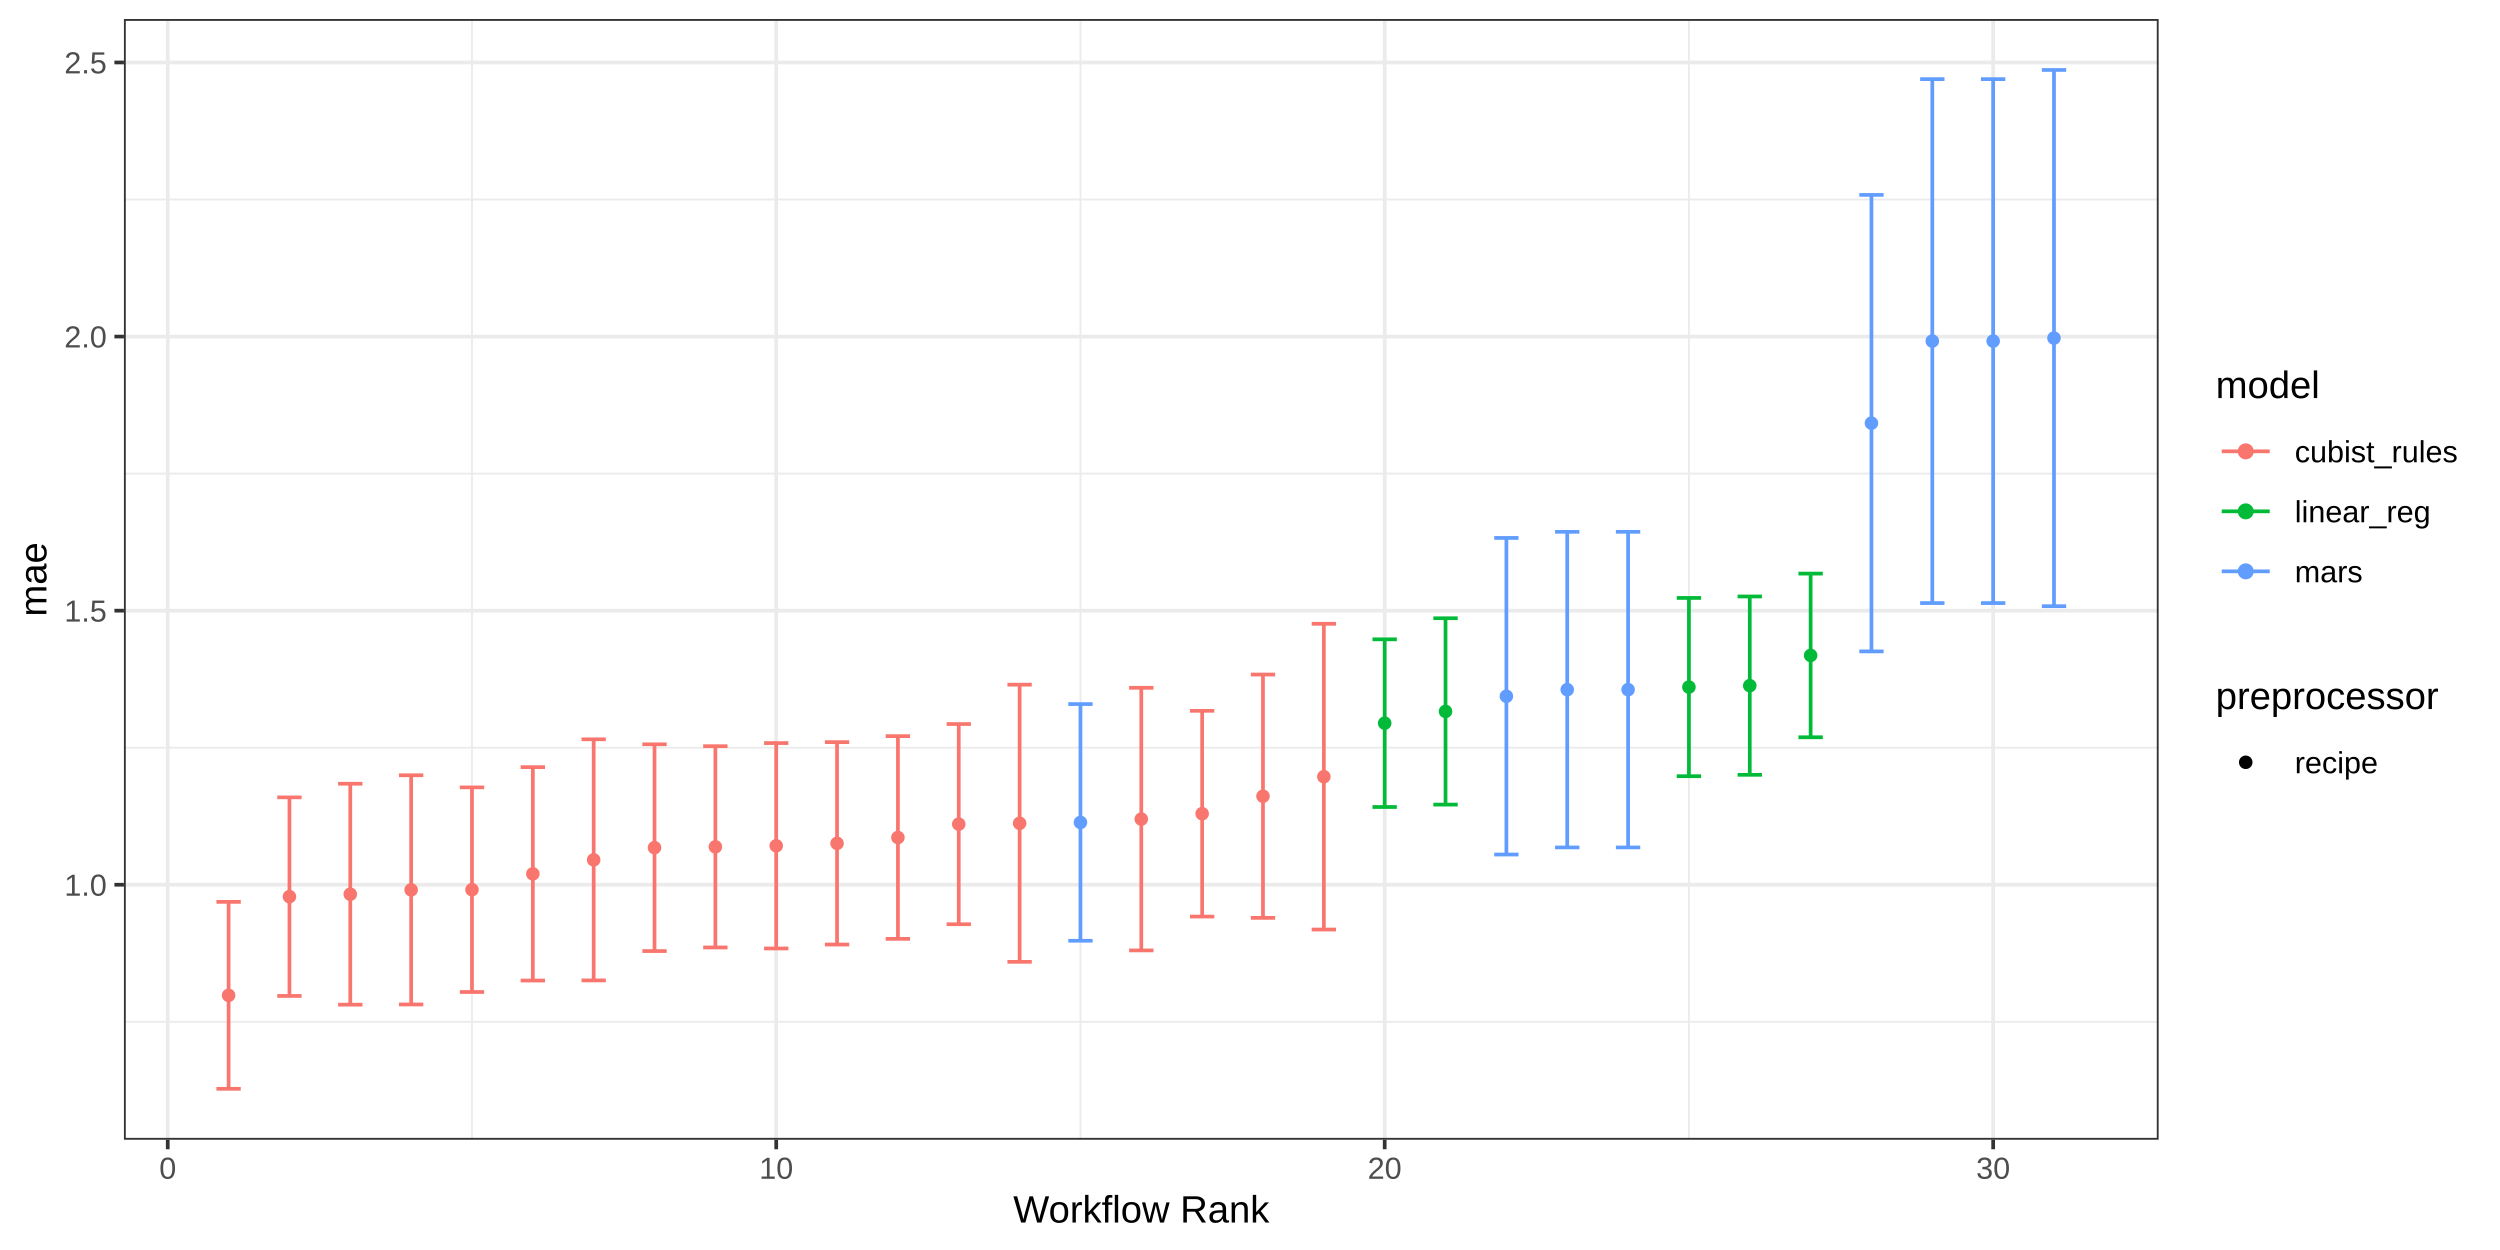
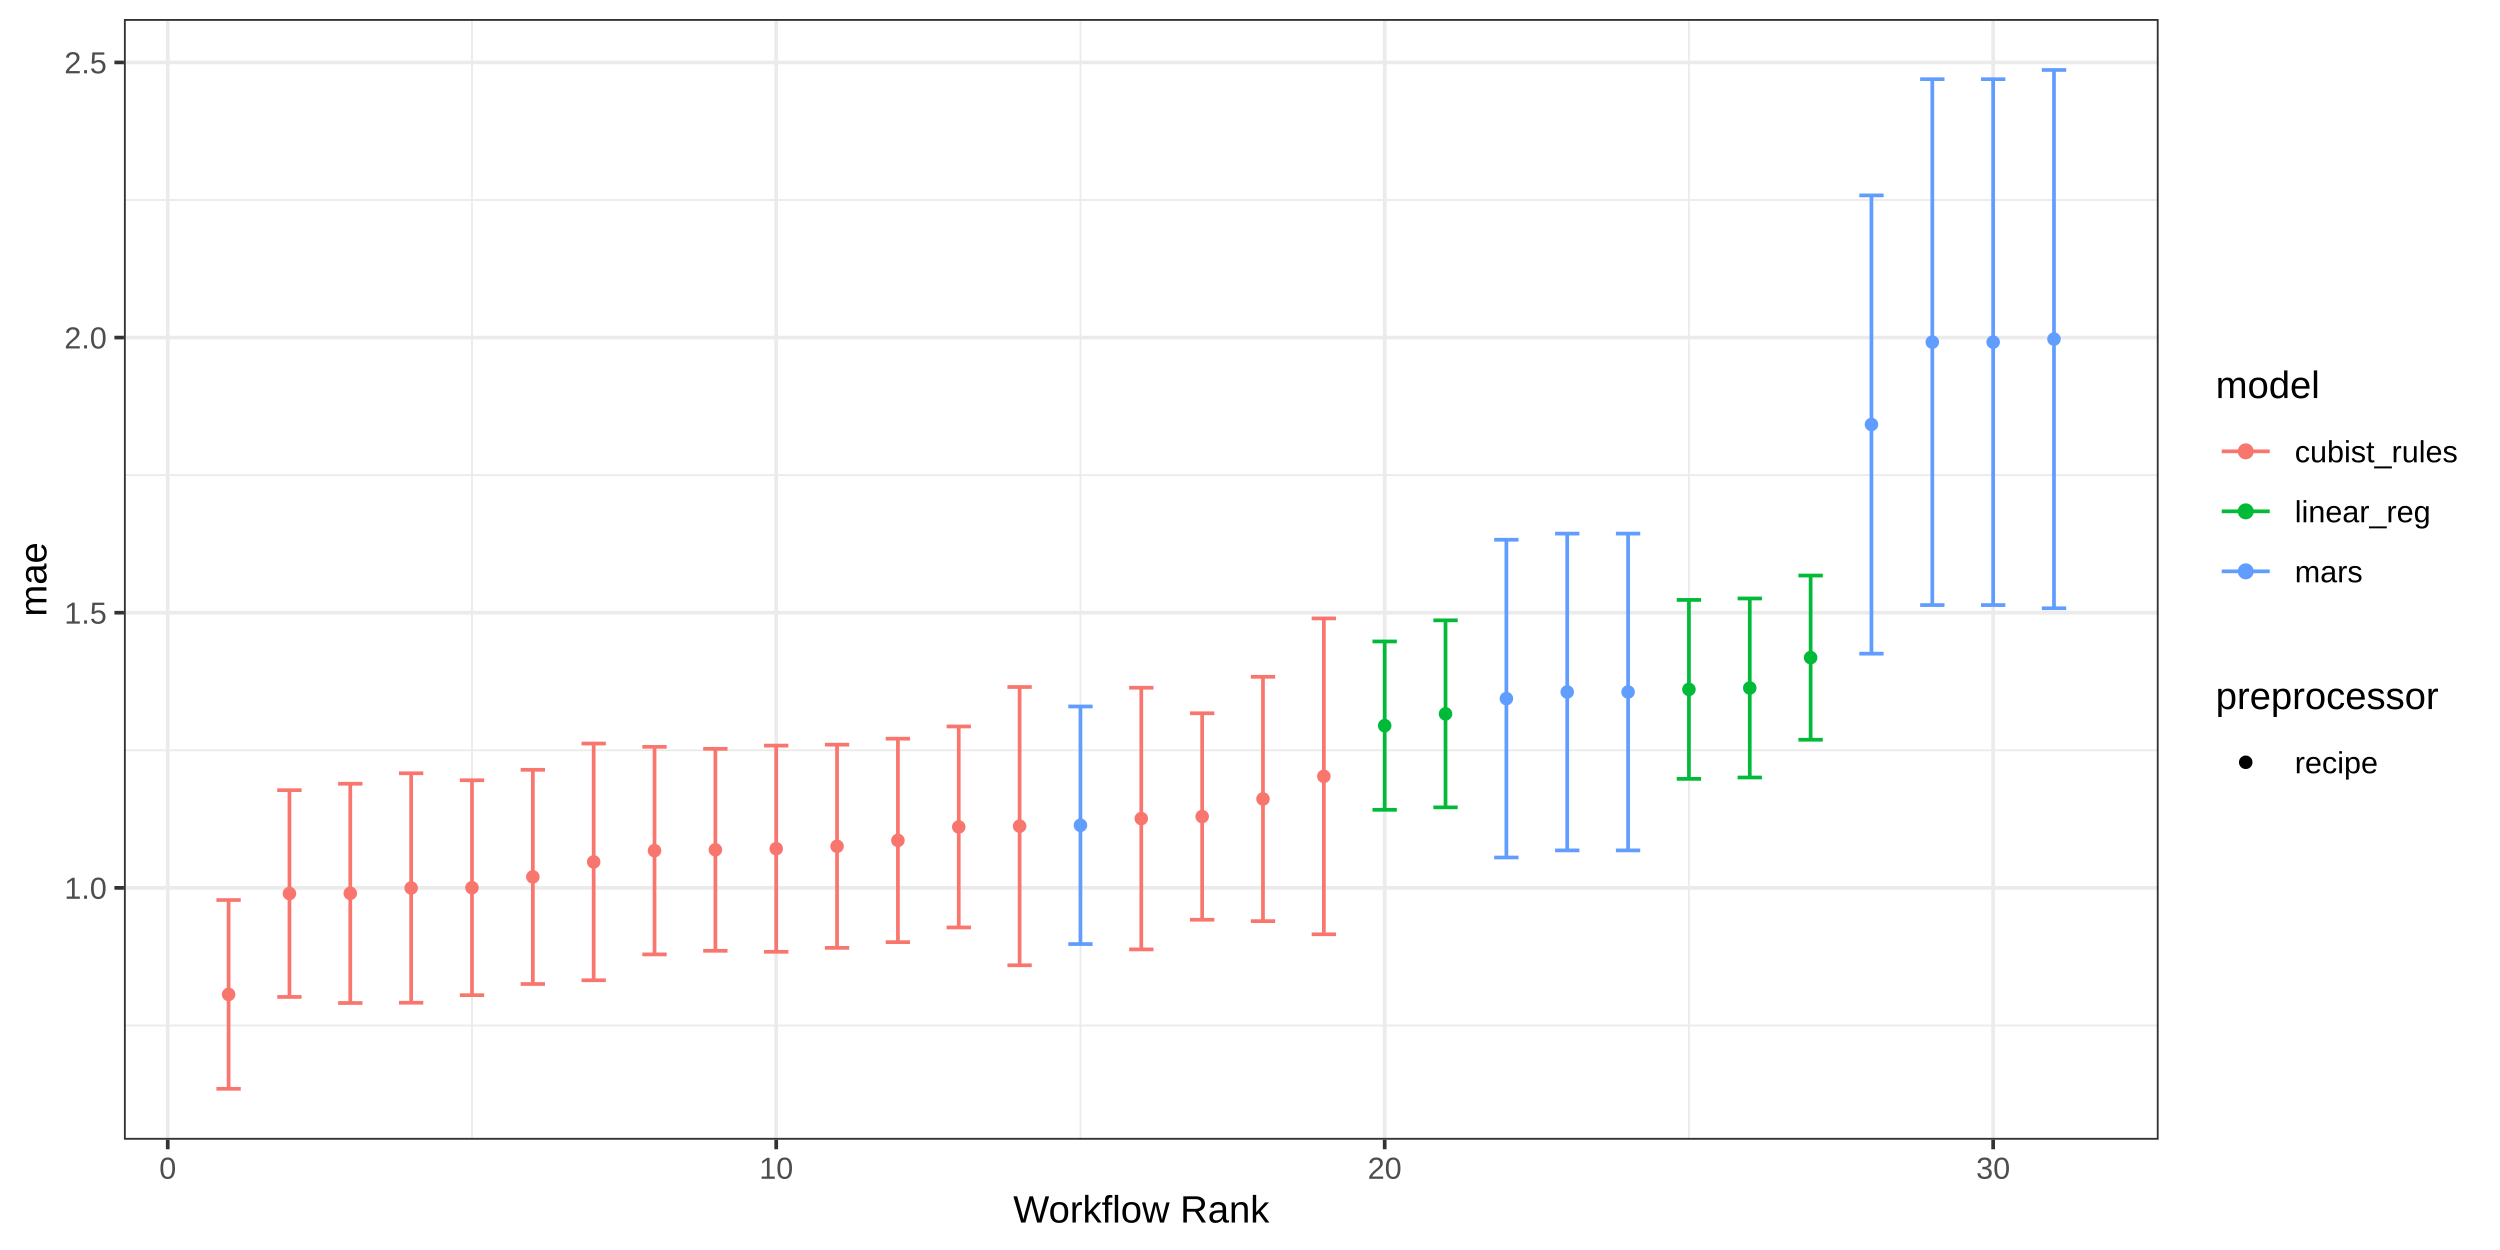
<svg xmlns="http://www.w3.org/2000/svg" class="svglite" width="720.00pt" height="360.00pt" viewBox="0 0 720.00 360.00">
  <defs>
    <style type="text/css">
    .svglite line, .svglite polyline, .svglite polygon, .svglite path, .svglite rect, .svglite circle {
      fill: none;
      stroke: #000000;
      stroke-linecap: round;
      stroke-linejoin: round;
      stroke-miterlimit: 10.00;
    }
    .svglite text {
      white-space: pre;
    }
  </style>
  </defs>
  <rect width="100%" height="100%" style="stroke: none; fill: #FFFFFF;" />
  <defs>
    <clipPath id="cpMC4wMHw3MjAuMDB8MC4wMHwzNjAuMDA=">
      <rect x="0.00" y="0.00" width="720.00" height="360.00" />
    </clipPath>
  </defs>
  <g clip-path="url(#cpMC4wMHw3MjAuMDB8MC4wMHwzNjAuMDA=)">
    <rect x="0.00" y="0.00" width="720.00" height="360.00" style="stroke-width: 1.07; stroke: #FFFFFF; fill: #FFFFFF;" />
  </g>
  <defs>
    <clipPath id="cpMzUuNjl8NjIxLjY5fDUuNDh8MzI4LjI1">
      <rect x="35.69" y="5.48" width="586.00" height="322.77" />
    </clipPath>
  </defs>
  <g clip-path="url(#cpMzUuNjl8NjIxLjY5fDUuNDh8MzI4LjI1)">
    <rect x="35.69" y="5.48" width="586.00" height="322.77" style="stroke-width: 1.07; stroke: none; fill: #FFFFFF;" />
-     <polyline points="35.69,294.29 621.69,294.29 " style="stroke-width: 0.53; stroke: #EBEBEB; stroke-linecap: butt;" />
-     <polyline points="35.69,215.34 621.69,215.34 " style="stroke-width: 0.53; stroke: #EBEBEB; stroke-linecap: butt;" />
-     <polyline points="35.69,136.40 621.69,136.40 " style="stroke-width: 0.53; stroke: #EBEBEB; stroke-linecap: butt;" />
-     <polyline points="35.69,57.46 621.69,57.46 " style="stroke-width: 0.53; stroke: #EBEBEB; stroke-linecap: butt;" />
+     <polyline points="35.69,295.33 621.69,295.33 " style="stroke-width: 0.53; stroke: #EBEBEB; stroke-linecap: butt;" />
+     <polyline points="35.69,216.08 621.69,216.08 " style="stroke-width: 0.53; stroke: #EBEBEB; stroke-linecap: butt;" />
+     <polyline points="35.69,136.84 621.69,136.84 " style="stroke-width: 0.53; stroke: #EBEBEB; stroke-linecap: butt;" />
+     <polyline points="35.69,57.60 621.69,57.60 " style="stroke-width: 0.53; stroke: #EBEBEB; stroke-linecap: butt;" />
    <polyline points="135.93,328.25 135.93,5.48 " style="stroke-width: 0.53; stroke: #EBEBEB; stroke-linecap: butt;" />
    <polyline points="311.17,328.25 311.17,5.48 " style="stroke-width: 0.53; stroke: #EBEBEB; stroke-linecap: butt;" />
    <polyline points="486.41,328.25 486.41,5.48 " style="stroke-width: 0.53; stroke: #EBEBEB; stroke-linecap: butt;" />
-     <polyline points="35.69,254.81 621.69,254.81 " style="stroke-width: 1.07; stroke: #EBEBEB; stroke-linecap: butt;" />
-     <polyline points="35.69,175.87 621.69,175.87 " style="stroke-width: 1.07; stroke: #EBEBEB; stroke-linecap: butt;" />
-     <polyline points="35.69,96.93 621.69,96.93 " style="stroke-width: 1.07; stroke: #EBEBEB; stroke-linecap: butt;" />
-     <polyline points="35.69,17.99 621.69,17.99 " style="stroke-width: 1.07; stroke: #EBEBEB; stroke-linecap: butt;" />
+     <polyline points="35.69,255.70 621.69,255.70 " style="stroke-width: 1.07; stroke: #EBEBEB; stroke-linecap: butt;" />
+     <polyline points="35.69,176.46 621.69,176.46 " style="stroke-width: 1.07; stroke: #EBEBEB; stroke-linecap: butt;" />
+     <polyline points="35.69,97.22 621.69,97.22 " style="stroke-width: 1.07; stroke: #EBEBEB; stroke-linecap: butt;" />
+     <polyline points="35.69,17.98 621.69,17.98 " style="stroke-width: 1.07; stroke: #EBEBEB; stroke-linecap: butt;" />
    <polyline points="48.31,328.25 48.31,5.48 " style="stroke-width: 1.07; stroke: #EBEBEB; stroke-linecap: butt;" />
    <polyline points="223.55,328.25 223.55,5.48 " style="stroke-width: 1.07; stroke: #EBEBEB; stroke-linecap: butt;" />
    <polyline points="398.79,328.25 398.79,5.48 " style="stroke-width: 1.07; stroke: #EBEBEB; stroke-linecap: butt;" />
    <polyline points="574.03,328.25 574.03,5.48 " style="stroke-width: 1.07; stroke: #EBEBEB; stroke-linecap: butt;" />
-     <circle cx="65.84" cy="286.66" r="1.95" style="stroke-width: 0.71; stroke: none; fill: #F8766D;" />
-     <circle cx="83.36" cy="258.24" r="1.95" style="stroke-width: 0.71; stroke: none; fill: #F8766D;" />
-     <circle cx="100.88" cy="257.53" r="1.95" style="stroke-width: 0.71; stroke: none; fill: #F8766D;" />
-     <circle cx="118.41" cy="256.28" r="1.95" style="stroke-width: 0.71; stroke: none; fill: #F8766D;" />
-     <circle cx="135.93" cy="256.23" r="1.95" style="stroke-width: 0.71; stroke: none; fill: #F8766D;" />
-     <circle cx="153.46" cy="251.67" r="1.95" style="stroke-width: 0.71; stroke: none; fill: #F8766D;" />
-     <circle cx="170.98" cy="247.63" r="1.95" style="stroke-width: 0.71; stroke: none; fill: #F8766D;" />
-     <circle cx="188.50" cy="244.13" r="1.95" style="stroke-width: 0.71; stroke: none; fill: #F8766D;" />
-     <circle cx="206.03" cy="243.89" r="1.95" style="stroke-width: 0.71; stroke: none; fill: #F8766D;" />
-     <circle cx="223.55" cy="243.59" r="1.95" style="stroke-width: 0.71; stroke: none; fill: #F8766D;" />
-     <circle cx="241.07" cy="242.88" r="1.95" style="stroke-width: 0.71; stroke: none; fill: #F8766D;" />
-     <circle cx="258.60" cy="241.20" r="1.95" style="stroke-width: 0.71; stroke: none; fill: #F8766D;" />
-     <circle cx="276.12" cy="237.35" r="1.95" style="stroke-width: 0.71; stroke: none; fill: #F8766D;" />
-     <circle cx="293.65" cy="237.10" r="1.95" style="stroke-width: 0.71; stroke: none; fill: #F8766D;" />
-     <circle cx="311.17" cy="236.86" r="1.95" style="stroke-width: 0.71; stroke: none; fill: #619CFF;" />
-     <circle cx="328.69" cy="235.90" r="1.95" style="stroke-width: 0.71; stroke: none; fill: #F8766D;" />
-     <circle cx="346.22" cy="234.34" r="1.95" style="stroke-width: 0.71; stroke: none; fill: #F8766D;" />
-     <circle cx="363.74" cy="229.31" r="1.95" style="stroke-width: 0.71; stroke: none; fill: #F8766D;" />
-     <circle cx="381.27" cy="223.69" r="1.95" style="stroke-width: 0.71; stroke: none; fill: #F8766D;" />
-     <circle cx="398.79" cy="208.27" r="1.95" style="stroke-width: 0.71; stroke: none; fill: #00BA38;" />
-     <circle cx="416.31" cy="204.89" r="1.95" style="stroke-width: 0.71; stroke: none; fill: #00BA38;" />
-     <circle cx="433.84" cy="200.52" r="1.95" style="stroke-width: 0.71; stroke: none; fill: #619CFF;" />
-     <circle cx="451.36" cy="198.62" r="1.95" style="stroke-width: 0.71; stroke: none; fill: #619CFF;" />
-     <circle cx="468.89" cy="198.62" r="1.95" style="stroke-width: 0.71; stroke: none; fill: #619CFF;" />
-     <circle cx="486.41" cy="197.88" r="1.95" style="stroke-width: 0.71; stroke: none; fill: #00BA38;" />
-     <circle cx="503.93" cy="197.47" r="1.95" style="stroke-width: 0.71; stroke: none; fill: #00BA38;" />
-     <circle cx="521.46" cy="188.76" r="1.95" style="stroke-width: 0.71; stroke: none; fill: #00BA38;" />
-     <circle cx="538.98" cy="121.87" r="1.95" style="stroke-width: 0.71; stroke: none; fill: #619CFF;" />
-     <circle cx="556.50" cy="98.23" r="1.95" style="stroke-width: 0.71; stroke: none; fill: #619CFF;" />
-     <circle cx="574.03" cy="98.23" r="1.95" style="stroke-width: 0.71; stroke: none; fill: #619CFF;" />
-     <circle cx="591.55" cy="97.37" r="1.95" style="stroke-width: 0.71; stroke: none; fill: #619CFF;" />
-     <polyline points="62.33,259.74 69.34,259.74 " style="stroke-width: 1.07; stroke: #F8766D; stroke-linecap: butt;" />
-     <polyline points="65.84,259.74 65.84,313.58 " style="stroke-width: 1.07; stroke: #F8766D; stroke-linecap: butt;" />
+     <circle cx="65.84" cy="286.39" r="1.95" style="stroke-width: 0.71; stroke: none; fill: #F8766D;" />
+     <circle cx="83.36" cy="257.34" r="1.95" style="stroke-width: 0.71; stroke: none; fill: #F8766D;" />
+     <circle cx="100.88" cy="257.28" r="1.95" style="stroke-width: 0.71; stroke: none; fill: #F8766D;" />
+     <circle cx="118.41" cy="255.74" r="1.95" style="stroke-width: 0.71; stroke: none; fill: #F8766D;" />
+     <circle cx="135.93" cy="255.66" r="1.95" style="stroke-width: 0.71; stroke: none; fill: #F8766D;" />
+     <circle cx="153.46" cy="252.54" r="1.95" style="stroke-width: 0.71; stroke: none; fill: #F8766D;" />
+     <circle cx="170.98" cy="248.23" r="1.95" style="stroke-width: 0.71; stroke: none; fill: #F8766D;" />
+     <circle cx="188.50" cy="244.98" r="1.95" style="stroke-width: 0.71; stroke: none; fill: #F8766D;" />
+     <circle cx="206.03" cy="244.74" r="1.95" style="stroke-width: 0.71; stroke: none; fill: #F8766D;" />
+     <circle cx="223.55" cy="244.43" r="1.95" style="stroke-width: 0.71; stroke: none; fill: #F8766D;" />
+     <circle cx="241.07" cy="243.73" r="1.95" style="stroke-width: 0.71; stroke: none; fill: #F8766D;" />
+     <circle cx="258.60" cy="242.04" r="1.95" style="stroke-width: 0.71; stroke: none; fill: #F8766D;" />
+     <circle cx="276.12" cy="238.17" r="1.95" style="stroke-width: 0.71; stroke: none; fill: #F8766D;" />
+     <circle cx="293.65" cy="237.93" r="1.95" style="stroke-width: 0.71; stroke: none; fill: #F8766D;" />
+     <circle cx="311.17" cy="237.68" r="1.95" style="stroke-width: 0.71; stroke: none; fill: #619CFF;" />
+     <circle cx="328.69" cy="235.75" r="1.95" style="stroke-width: 0.71; stroke: none; fill: #F8766D;" />
+     <circle cx="346.22" cy="235.16" r="1.95" style="stroke-width: 0.71; stroke: none; fill: #F8766D;" />
+     <circle cx="363.74" cy="230.10" r="1.95" style="stroke-width: 0.71; stroke: none; fill: #F8766D;" />
+     <circle cx="381.27" cy="223.59" r="1.95" style="stroke-width: 0.71; stroke: none; fill: #F8766D;" />
+     <circle cx="398.79" cy="208.99" r="1.95" style="stroke-width: 0.71; stroke: none; fill: #00BA38;" />
+     <circle cx="416.31" cy="205.59" r="1.95" style="stroke-width: 0.71; stroke: none; fill: #00BA38;" />
+     <circle cx="433.84" cy="201.20" r="1.95" style="stroke-width: 0.71; stroke: none; fill: #619CFF;" />
+     <circle cx="451.36" cy="199.29" r="1.95" style="stroke-width: 0.71; stroke: none; fill: #619CFF;" />
+     <circle cx="468.89" cy="199.29" r="1.95" style="stroke-width: 0.71; stroke: none; fill: #619CFF;" />
+     <circle cx="486.41" cy="198.55" r="1.95" style="stroke-width: 0.71; stroke: none; fill: #00BA38;" />
+     <circle cx="503.93" cy="198.14" r="1.95" style="stroke-width: 0.71; stroke: none; fill: #00BA38;" />
+     <circle cx="521.46" cy="189.40" r="1.95" style="stroke-width: 0.71; stroke: none; fill: #00BA38;" />
+     <circle cx="538.98" cy="122.26" r="1.95" style="stroke-width: 0.71; stroke: none; fill: #619CFF;" />
+     <circle cx="556.50" cy="98.53" r="1.95" style="stroke-width: 0.71; stroke: none; fill: #619CFF;" />
+     <circle cx="574.03" cy="98.53" r="1.95" style="stroke-width: 0.71; stroke: none; fill: #619CFF;" />
+     <circle cx="591.55" cy="97.66" r="1.95" style="stroke-width: 0.71; stroke: none; fill: #619CFF;" />
+     <polyline points="62.33,259.21 69.34,259.21 " style="stroke-width: 1.07; stroke: #F8766D; stroke-linecap: butt;" />
+     <polyline points="65.84,259.21 65.84,313.58 " style="stroke-width: 1.07; stroke: #F8766D; stroke-linecap: butt;" />
    <polyline points="62.33,313.58 69.34,313.58 " style="stroke-width: 1.07; stroke: #F8766D; stroke-linecap: butt;" />
-     <polyline points="79.85,229.64 86.86,229.64 " style="stroke-width: 1.07; stroke: #F8766D; stroke-linecap: butt;" />
-     <polyline points="83.36,229.64 83.36,286.83 " style="stroke-width: 1.07; stroke: #F8766D; stroke-linecap: butt;" />
-     <polyline points="79.85,286.83 86.86,286.83 " style="stroke-width: 1.07; stroke: #F8766D; stroke-linecap: butt;" />
+     <polyline points="79.85,227.57 86.86,227.57 " style="stroke-width: 1.07; stroke: #F8766D; stroke-linecap: butt;" />
+     <polyline points="83.36,227.57 83.36,287.11 " style="stroke-width: 1.07; stroke: #F8766D; stroke-linecap: butt;" />
+     <polyline points="79.85,287.11 86.86,287.11 " style="stroke-width: 1.07; stroke: #F8766D; stroke-linecap: butt;" />
    <polyline points="97.38,225.71 104.39,225.71 " style="stroke-width: 1.07; stroke: #F8766D; stroke-linecap: butt;" />
-     <polyline points="100.88,225.71 100.88,289.34 " style="stroke-width: 1.07; stroke: #F8766D; stroke-linecap: butt;" />
-     <polyline points="97.38,289.34 104.39,289.34 " style="stroke-width: 1.07; stroke: #F8766D; stroke-linecap: butt;" />
-     <polyline points="114.90,223.28 121.91,223.28 " style="stroke-width: 1.07; stroke: #F8766D; stroke-linecap: butt;" />
-     <polyline points="118.41,223.28 118.41,289.28 " style="stroke-width: 1.07; stroke: #F8766D; stroke-linecap: butt;" />
-     <polyline points="114.90,289.28 121.91,289.28 " style="stroke-width: 1.07; stroke: #F8766D; stroke-linecap: butt;" />
-     <polyline points="132.43,226.76 139.44,226.76 " style="stroke-width: 1.07; stroke: #F8766D; stroke-linecap: butt;" />
-     <polyline points="135.93,226.76 135.93,285.69 " style="stroke-width: 1.07; stroke: #F8766D; stroke-linecap: butt;" />
-     <polyline points="132.43,285.69 139.44,285.69 " style="stroke-width: 1.07; stroke: #F8766D; stroke-linecap: butt;" />
-     <polyline points="149.95,220.94 156.96,220.94 " style="stroke-width: 1.07; stroke: #F8766D; stroke-linecap: butt;" />
-     <polyline points="153.46,220.94 153.46,282.39 " style="stroke-width: 1.07; stroke: #F8766D; stroke-linecap: butt;" />
-     <polyline points="149.95,282.39 156.96,282.39 " style="stroke-width: 1.07; stroke: #F8766D; stroke-linecap: butt;" />
-     <polyline points="167.47,212.92 174.48,212.92 " style="stroke-width: 1.07; stroke: #F8766D; stroke-linecap: butt;" />
-     <polyline points="170.98,212.92 170.98,282.35 " style="stroke-width: 1.07; stroke: #F8766D; stroke-linecap: butt;" />
-     <polyline points="167.47,282.35 174.48,282.35 " style="stroke-width: 1.07; stroke: #F8766D; stroke-linecap: butt;" />
-     <polyline points="185.00,214.36 192.01,214.36 " style="stroke-width: 1.07; stroke: #F8766D; stroke-linecap: butt;" />
-     <polyline points="188.50,214.36 188.50,273.90 " style="stroke-width: 1.07; stroke: #F8766D; stroke-linecap: butt;" />
-     <polyline points="185.00,273.90 192.01,273.90 " style="stroke-width: 1.07; stroke: #F8766D; stroke-linecap: butt;" />
-     <polyline points="202.52,214.91 209.53,214.91 " style="stroke-width: 1.07; stroke: #F8766D; stroke-linecap: butt;" />
-     <polyline points="206.03,214.91 206.03,272.87 " style="stroke-width: 1.07; stroke: #F8766D; stroke-linecap: butt;" />
-     <polyline points="202.52,272.87 209.53,272.87 " style="stroke-width: 1.07; stroke: #F8766D; stroke-linecap: butt;" />
-     <polyline points="220.05,214.01 227.06,214.01 " style="stroke-width: 1.07; stroke: #F8766D; stroke-linecap: butt;" />
-     <polyline points="223.55,214.01 223.55,273.16 " style="stroke-width: 1.07; stroke: #F8766D; stroke-linecap: butt;" />
-     <polyline points="220.05,273.16 227.06,273.16 " style="stroke-width: 1.07; stroke: #F8766D; stroke-linecap: butt;" />
-     <polyline points="237.57,213.74 244.58,213.74 " style="stroke-width: 1.07; stroke: #F8766D; stroke-linecap: butt;" />
-     <polyline points="241.07,213.74 241.07,272.02 " style="stroke-width: 1.07; stroke: #F8766D; stroke-linecap: butt;" />
-     <polyline points="237.57,272.02 244.58,272.02 " style="stroke-width: 1.07; stroke: #F8766D; stroke-linecap: butt;" />
-     <polyline points="255.09,212.01 262.10,212.01 " style="stroke-width: 1.07; stroke: #F8766D; stroke-linecap: butt;" />
-     <polyline points="258.60,212.01 258.60,270.39 " style="stroke-width: 1.07; stroke: #F8766D; stroke-linecap: butt;" />
-     <polyline points="255.09,270.39 262.10,270.39 " style="stroke-width: 1.07; stroke: #F8766D; stroke-linecap: butt;" />
-     <polyline points="272.62,208.52 279.63,208.52 " style="stroke-width: 1.07; stroke: #F8766D; stroke-linecap: butt;" />
-     <polyline points="276.12,208.52 276.12,266.18 " style="stroke-width: 1.07; stroke: #F8766D; stroke-linecap: butt;" />
-     <polyline points="272.62,266.18 279.63,266.18 " style="stroke-width: 1.07; stroke: #F8766D; stroke-linecap: butt;" />
-     <polyline points="290.14,197.19 297.15,197.19 " style="stroke-width: 1.07; stroke: #F8766D; stroke-linecap: butt;" />
-     <polyline points="293.65,197.19 293.65,277.01 " style="stroke-width: 1.07; stroke: #F8766D; stroke-linecap: butt;" />
-     <polyline points="290.14,277.01 297.15,277.01 " style="stroke-width: 1.07; stroke: #F8766D; stroke-linecap: butt;" />
-     <polyline points="307.67,202.77 314.67,202.77 " style="stroke-width: 1.07; stroke: #619CFF; stroke-linecap: butt;" />
-     <polyline points="311.17,202.77 311.17,270.94 " style="stroke-width: 1.07; stroke: #619CFF; stroke-linecap: butt;" />
-     <polyline points="307.67,270.94 314.67,270.94 " style="stroke-width: 1.07; stroke: #619CFF; stroke-linecap: butt;" />
-     <polyline points="325.19,198.08 332.20,198.08 " style="stroke-width: 1.07; stroke: #F8766D; stroke-linecap: butt;" />
-     <polyline points="328.69,198.08 328.69,273.72 " style="stroke-width: 1.07; stroke: #F8766D; stroke-linecap: butt;" />
-     <polyline points="325.19,273.72 332.20,273.72 " style="stroke-width: 1.07; stroke: #F8766D; stroke-linecap: butt;" />
-     <polyline points="342.71,204.72 349.72,204.72 " style="stroke-width: 1.07; stroke: #F8766D; stroke-linecap: butt;" />
-     <polyline points="346.22,204.72 346.22,263.97 " style="stroke-width: 1.07; stroke: #F8766D; stroke-linecap: butt;" />
-     <polyline points="342.71,263.97 349.72,263.97 " style="stroke-width: 1.07; stroke: #F8766D; stroke-linecap: butt;" />
-     <polyline points="360.24,194.26 367.25,194.26 " style="stroke-width: 1.07; stroke: #F8766D; stroke-linecap: butt;" />
-     <polyline points="363.74,194.26 363.74,264.35 " style="stroke-width: 1.07; stroke: #F8766D; stroke-linecap: butt;" />
-     <polyline points="360.24,264.35 367.25,264.35 " style="stroke-width: 1.07; stroke: #F8766D; stroke-linecap: butt;" />
-     <polyline points="377.76,179.66 384.77,179.66 " style="stroke-width: 1.07; stroke: #F8766D; stroke-linecap: butt;" />
-     <polyline points="381.27,179.66 381.27,267.71 " style="stroke-width: 1.07; stroke: #F8766D; stroke-linecap: butt;" />
-     <polyline points="377.76,267.71 384.77,267.71 " style="stroke-width: 1.07; stroke: #F8766D; stroke-linecap: butt;" />
-     <polyline points="395.28,184.13 402.29,184.13 " style="stroke-width: 1.07; stroke: #00BA38; stroke-linecap: butt;" />
-     <polyline points="398.79,184.13 398.79,232.42 " style="stroke-width: 1.07; stroke: #00BA38; stroke-linecap: butt;" />
-     <polyline points="395.28,232.42 402.29,232.42 " style="stroke-width: 1.07; stroke: #00BA38; stroke-linecap: butt;" />
-     <polyline points="412.81,178.05 419.82,178.05 " style="stroke-width: 1.07; stroke: #00BA38; stroke-linecap: butt;" />
-     <polyline points="416.31,178.05 416.31,231.72 " style="stroke-width: 1.07; stroke: #00BA38; stroke-linecap: butt;" />
-     <polyline points="412.81,231.72 419.82,231.72 " style="stroke-width: 1.07; stroke: #00BA38; stroke-linecap: butt;" />
-     <polyline points="430.33,154.93 437.34,154.93 " style="stroke-width: 1.07; stroke: #619CFF; stroke-linecap: butt;" />
-     <polyline points="433.84,154.93 433.84,246.10 " style="stroke-width: 1.07; stroke: #619CFF; stroke-linecap: butt;" />
-     <polyline points="430.33,246.10 437.34,246.10 " style="stroke-width: 1.07; stroke: #619CFF; stroke-linecap: butt;" />
-     <polyline points="447.86,153.17 454.87,153.17 " style="stroke-width: 1.07; stroke: #619CFF; stroke-linecap: butt;" />
-     <polyline points="451.36,153.17 451.36,244.06 " style="stroke-width: 1.07; stroke: #619CFF; stroke-linecap: butt;" />
-     <polyline points="447.86,244.06 454.87,244.06 " style="stroke-width: 1.07; stroke: #619CFF; stroke-linecap: butt;" />
-     <polyline points="465.38,153.17 472.39,153.17 " style="stroke-width: 1.07; stroke: #619CFF; stroke-linecap: butt;" />
-     <polyline points="468.89,153.17 468.89,244.06 " style="stroke-width: 1.07; stroke: #619CFF; stroke-linecap: butt;" />
-     <polyline points="465.38,244.06 472.39,244.06 " style="stroke-width: 1.07; stroke: #619CFF; stroke-linecap: butt;" />
-     <polyline points="482.90,172.20 489.91,172.20 " style="stroke-width: 1.07; stroke: #00BA38; stroke-linecap: butt;" />
-     <polyline points="486.41,172.20 486.41,223.55 " style="stroke-width: 1.07; stroke: #00BA38; stroke-linecap: butt;" />
-     <polyline points="482.90,223.55 489.91,223.55 " style="stroke-width: 1.07; stroke: #00BA38; stroke-linecap: butt;" />
-     <polyline points="500.43,171.78 507.44,171.78 " style="stroke-width: 1.07; stroke: #00BA38; stroke-linecap: butt;" />
-     <polyline points="503.93,171.78 503.93,223.15 " style="stroke-width: 1.07; stroke: #00BA38; stroke-linecap: butt;" />
-     <polyline points="500.43,223.15 507.44,223.15 " style="stroke-width: 1.07; stroke: #00BA38; stroke-linecap: butt;" />
-     <polyline points="517.95,165.20 524.96,165.20 " style="stroke-width: 1.07; stroke: #00BA38; stroke-linecap: butt;" />
-     <polyline points="521.46,165.20 521.46,212.33 " style="stroke-width: 1.07; stroke: #00BA38; stroke-linecap: butt;" />
-     <polyline points="517.95,212.33 524.96,212.33 " style="stroke-width: 1.07; stroke: #00BA38; stroke-linecap: butt;" />
-     <polyline points="535.48,56.13 542.49,56.13 " style="stroke-width: 1.07; stroke: #619CFF; stroke-linecap: butt;" />
-     <polyline points="538.98,56.13 538.98,187.61 " style="stroke-width: 1.07; stroke: #619CFF; stroke-linecap: butt;" />
-     <polyline points="535.48,187.61 542.49,187.61 " style="stroke-width: 1.07; stroke: #619CFF; stroke-linecap: butt;" />
-     <polyline points="553.00,22.79 560.01,22.79 " style="stroke-width: 1.07; stroke: #619CFF; stroke-linecap: butt;" />
-     <polyline points="556.50,22.79 556.50,173.68 " style="stroke-width: 1.07; stroke: #619CFF; stroke-linecap: butt;" />
-     <polyline points="553.00,173.68 560.01,173.68 " style="stroke-width: 1.07; stroke: #619CFF; stroke-linecap: butt;" />
-     <polyline points="570.52,22.79 577.53,22.79 " style="stroke-width: 1.07; stroke: #619CFF; stroke-linecap: butt;" />
-     <polyline points="574.03,22.79 574.03,173.68 " style="stroke-width: 1.07; stroke: #619CFF; stroke-linecap: butt;" />
-     <polyline points="570.52,173.68 577.53,173.68 " style="stroke-width: 1.07; stroke: #619CFF; stroke-linecap: butt;" />
+     <polyline points="100.88,225.71 100.88,288.86 " style="stroke-width: 1.07; stroke: #F8766D; stroke-linecap: butt;" />
+     <polyline points="97.38,288.86 104.39,288.86 " style="stroke-width: 1.07; stroke: #F8766D; stroke-linecap: butt;" />
+     <polyline points="114.90,222.70 121.91,222.70 " style="stroke-width: 1.07; stroke: #F8766D; stroke-linecap: butt;" />
+     <polyline points="118.41,222.70 118.41,288.79 " style="stroke-width: 1.07; stroke: #F8766D; stroke-linecap: butt;" />
+     <polyline points="114.90,288.79 121.91,288.79 " style="stroke-width: 1.07; stroke: #F8766D; stroke-linecap: butt;" />
+     <polyline points="132.43,224.71 139.44,224.71 " style="stroke-width: 1.07; stroke: #F8766D; stroke-linecap: butt;" />
+     <polyline points="135.93,224.71 135.93,286.61 " style="stroke-width: 1.07; stroke: #F8766D; stroke-linecap: butt;" />
+     <polyline points="132.43,286.61 139.44,286.61 " style="stroke-width: 1.07; stroke: #F8766D; stroke-linecap: butt;" />
+     <polyline points="149.95,221.70 156.96,221.70 " style="stroke-width: 1.07; stroke: #F8766D; stroke-linecap: butt;" />
+     <polyline points="153.46,221.70 153.46,283.39 " style="stroke-width: 1.07; stroke: #F8766D; stroke-linecap: butt;" />
+     <polyline points="149.95,283.39 156.96,283.39 " style="stroke-width: 1.07; stroke: #F8766D; stroke-linecap: butt;" />
+     <polyline points="167.47,214.14 174.48,214.14 " style="stroke-width: 1.07; stroke: #F8766D; stroke-linecap: butt;" />
+     <polyline points="170.98,214.14 170.98,282.31 " style="stroke-width: 1.07; stroke: #F8766D; stroke-linecap: butt;" />
+     <polyline points="167.47,282.31 174.48,282.31 " style="stroke-width: 1.07; stroke: #F8766D; stroke-linecap: butt;" />
+     <polyline points="185.00,215.09 192.01,215.09 " style="stroke-width: 1.07; stroke: #F8766D; stroke-linecap: butt;" />
+     <polyline points="188.50,215.09 188.50,274.86 " style="stroke-width: 1.07; stroke: #F8766D; stroke-linecap: butt;" />
+     <polyline points="185.00,274.86 192.01,274.86 " style="stroke-width: 1.07; stroke: #F8766D; stroke-linecap: butt;" />
+     <polyline points="202.52,215.65 209.53,215.65 " style="stroke-width: 1.07; stroke: #F8766D; stroke-linecap: butt;" />
+     <polyline points="206.03,215.65 206.03,273.83 " style="stroke-width: 1.07; stroke: #F8766D; stroke-linecap: butt;" />
+     <polyline points="202.52,273.83 209.53,273.83 " style="stroke-width: 1.07; stroke: #F8766D; stroke-linecap: butt;" />
+     <polyline points="220.05,214.74 227.06,214.74 " style="stroke-width: 1.07; stroke: #F8766D; stroke-linecap: butt;" />
+     <polyline points="223.55,214.74 223.55,274.12 " style="stroke-width: 1.07; stroke: #F8766D; stroke-linecap: butt;" />
+     <polyline points="220.05,274.12 227.06,274.12 " style="stroke-width: 1.07; stroke: #F8766D; stroke-linecap: butt;" />
+     <polyline points="237.57,214.47 244.58,214.47 " style="stroke-width: 1.07; stroke: #F8766D; stroke-linecap: butt;" />
+     <polyline points="241.07,214.47 241.07,272.98 " style="stroke-width: 1.07; stroke: #F8766D; stroke-linecap: butt;" />
+     <polyline points="237.57,272.98 244.58,272.98 " style="stroke-width: 1.07; stroke: #F8766D; stroke-linecap: butt;" />
+     <polyline points="255.09,212.74 262.10,212.74 " style="stroke-width: 1.07; stroke: #F8766D; stroke-linecap: butt;" />
+     <polyline points="258.60,212.74 258.60,271.34 " style="stroke-width: 1.07; stroke: #F8766D; stroke-linecap: butt;" />
+     <polyline points="255.09,271.34 262.10,271.34 " style="stroke-width: 1.07; stroke: #F8766D; stroke-linecap: butt;" />
+     <polyline points="272.62,209.23 279.63,209.23 " style="stroke-width: 1.07; stroke: #F8766D; stroke-linecap: butt;" />
+     <polyline points="276.12,209.23 276.12,267.11 " style="stroke-width: 1.07; stroke: #F8766D; stroke-linecap: butt;" />
+     <polyline points="272.62,267.11 279.63,267.11 " style="stroke-width: 1.07; stroke: #F8766D; stroke-linecap: butt;" />
+     <polyline points="290.14,197.86 297.15,197.86 " style="stroke-width: 1.07; stroke: #F8766D; stroke-linecap: butt;" />
+     <polyline points="293.65,197.86 293.65,277.99 " style="stroke-width: 1.07; stroke: #F8766D; stroke-linecap: butt;" />
+     <polyline points="290.14,277.99 297.15,277.99 " style="stroke-width: 1.07; stroke: #F8766D; stroke-linecap: butt;" />
+     <polyline points="307.67,203.47 314.67,203.47 " style="stroke-width: 1.07; stroke: #619CFF; stroke-linecap: butt;" />
+     <polyline points="311.17,203.47 311.17,271.89 " style="stroke-width: 1.07; stroke: #619CFF; stroke-linecap: butt;" />
+     <polyline points="307.67,271.89 314.67,271.89 " style="stroke-width: 1.07; stroke: #619CFF; stroke-linecap: butt;" />
+     <polyline points="325.19,198.07 332.20,198.07 " style="stroke-width: 1.07; stroke: #F8766D; stroke-linecap: butt;" />
+     <polyline points="328.69,198.07 328.69,273.43 " style="stroke-width: 1.07; stroke: #F8766D; stroke-linecap: butt;" />
+     <polyline points="325.19,273.43 332.20,273.43 " style="stroke-width: 1.07; stroke: #F8766D; stroke-linecap: butt;" />
+     <polyline points="342.71,205.42 349.72,205.42 " style="stroke-width: 1.07; stroke: #F8766D; stroke-linecap: butt;" />
+     <polyline points="346.22,205.42 346.22,264.89 " style="stroke-width: 1.07; stroke: #F8766D; stroke-linecap: butt;" />
+     <polyline points="342.71,264.89 349.72,264.89 " style="stroke-width: 1.07; stroke: #F8766D; stroke-linecap: butt;" />
+     <polyline points="360.24,194.92 367.25,194.92 " style="stroke-width: 1.07; stroke: #F8766D; stroke-linecap: butt;" />
+     <polyline points="363.74,194.92 363.74,265.28 " style="stroke-width: 1.07; stroke: #F8766D; stroke-linecap: butt;" />
+     <polyline points="360.24,265.28 367.25,265.28 " style="stroke-width: 1.07; stroke: #F8766D; stroke-linecap: butt;" />
+     <polyline points="377.76,178.10 384.77,178.10 " style="stroke-width: 1.07; stroke: #F8766D; stroke-linecap: butt;" />
+     <polyline points="381.27,178.10 381.27,269.08 " style="stroke-width: 1.07; stroke: #F8766D; stroke-linecap: butt;" />
+     <polyline points="377.76,269.08 384.77,269.08 " style="stroke-width: 1.07; stroke: #F8766D; stroke-linecap: butt;" />
+     <polyline points="395.28,184.75 402.29,184.75 " style="stroke-width: 1.07; stroke: #00BA38; stroke-linecap: butt;" />
+     <polyline points="398.79,184.75 398.79,233.22 " style="stroke-width: 1.07; stroke: #00BA38; stroke-linecap: butt;" />
+     <polyline points="395.28,233.22 402.29,233.22 " style="stroke-width: 1.07; stroke: #00BA38; stroke-linecap: butt;" />
+     <polyline points="412.81,178.65 419.82,178.65 " style="stroke-width: 1.07; stroke: #00BA38; stroke-linecap: butt;" />
+     <polyline points="416.31,178.65 416.31,232.52 " style="stroke-width: 1.07; stroke: #00BA38; stroke-linecap: butt;" />
+     <polyline points="412.81,232.52 419.82,232.52 " style="stroke-width: 1.07; stroke: #00BA38; stroke-linecap: butt;" />
+     <polyline points="430.33,155.44 437.34,155.44 " style="stroke-width: 1.07; stroke: #619CFF; stroke-linecap: butt;" />
+     <polyline points="433.84,155.44 433.84,246.96 " style="stroke-width: 1.07; stroke: #619CFF; stroke-linecap: butt;" />
+     <polyline points="430.33,246.96 437.34,246.96 " style="stroke-width: 1.07; stroke: #619CFF; stroke-linecap: butt;" />
+     <polyline points="447.86,153.68 454.87,153.68 " style="stroke-width: 1.07; stroke: #619CFF; stroke-linecap: butt;" />
+     <polyline points="451.36,153.68 451.36,244.91 " style="stroke-width: 1.07; stroke: #619CFF; stroke-linecap: butt;" />
+     <polyline points="447.86,244.91 454.87,244.91 " style="stroke-width: 1.07; stroke: #619CFF; stroke-linecap: butt;" />
+     <polyline points="465.38,153.68 472.39,153.68 " style="stroke-width: 1.07; stroke: #619CFF; stroke-linecap: butt;" />
+     <polyline points="468.89,153.68 468.89,244.91 " style="stroke-width: 1.07; stroke: #619CFF; stroke-linecap: butt;" />
+     <polyline points="465.38,244.91 472.39,244.91 " style="stroke-width: 1.07; stroke: #619CFF; stroke-linecap: butt;" />
+     <polyline points="482.90,172.78 489.91,172.78 " style="stroke-width: 1.07; stroke: #00BA38; stroke-linecap: butt;" />
+     <polyline points="486.41,172.78 486.41,224.32 " style="stroke-width: 1.07; stroke: #00BA38; stroke-linecap: butt;" />
+     <polyline points="482.90,224.32 489.91,224.32 " style="stroke-width: 1.07; stroke: #00BA38; stroke-linecap: butt;" />
+     <polyline points="500.43,172.36 507.44,172.36 " style="stroke-width: 1.07; stroke: #00BA38; stroke-linecap: butt;" />
+     <polyline points="503.93,172.36 503.93,223.92 " style="stroke-width: 1.07; stroke: #00BA38; stroke-linecap: butt;" />
+     <polyline points="500.43,223.92 507.44,223.92 " style="stroke-width: 1.07; stroke: #00BA38; stroke-linecap: butt;" />
+     <polyline points="517.95,165.75 524.96,165.75 " style="stroke-width: 1.07; stroke: #00BA38; stroke-linecap: butt;" />
+     <polyline points="521.46,165.75 521.46,213.05 " style="stroke-width: 1.07; stroke: #00BA38; stroke-linecap: butt;" />
+     <polyline points="517.95,213.05 524.96,213.05 " style="stroke-width: 1.07; stroke: #00BA38; stroke-linecap: butt;" />
+     <polyline points="535.48,56.27 542.49,56.27 " style="stroke-width: 1.07; stroke: #619CFF; stroke-linecap: butt;" />
+     <polyline points="538.98,56.27 538.98,188.25 " style="stroke-width: 1.07; stroke: #619CFF; stroke-linecap: butt;" />
+     <polyline points="535.48,188.25 542.49,188.25 " style="stroke-width: 1.07; stroke: #619CFF; stroke-linecap: butt;" />
+     <polyline points="553.00,22.80 560.01,22.80 " style="stroke-width: 1.07; stroke: #619CFF; stroke-linecap: butt;" />
+     <polyline points="556.50,22.80 556.50,174.26 " style="stroke-width: 1.07; stroke: #619CFF; stroke-linecap: butt;" />
+     <polyline points="553.00,174.26 560.01,174.26 " style="stroke-width: 1.07; stroke: #619CFF; stroke-linecap: butt;" />
+     <polyline points="570.52,22.80 577.53,22.80 " style="stroke-width: 1.07; stroke: #619CFF; stroke-linecap: butt;" />
+     <polyline points="574.03,22.80 574.03,174.26 " style="stroke-width: 1.07; stroke: #619CFF; stroke-linecap: butt;" />
+     <polyline points="570.52,174.26 577.53,174.26 " style="stroke-width: 1.07; stroke: #619CFF; stroke-linecap: butt;" />
    <polyline points="588.05,20.15 595.06,20.15 " style="stroke-width: 1.07; stroke: #619CFF; stroke-linecap: butt;" />
-     <polyline points="591.55,20.15 591.55,174.58 " style="stroke-width: 1.07; stroke: #619CFF; stroke-linecap: butt;" />
-     <polyline points="588.05,174.58 595.06,174.58 " style="stroke-width: 1.07; stroke: #619CFF; stroke-linecap: butt;" />
+     <polyline points="591.55,20.15 591.55,175.17 " style="stroke-width: 1.07; stroke: #619CFF; stroke-linecap: butt;" />
+     <polyline points="588.05,175.17 595.06,175.17 " style="stroke-width: 1.07; stroke: #619CFF; stroke-linecap: butt;" />
    <rect x="35.69" y="5.48" width="586.00" height="322.77" style="stroke-width: 1.07; stroke: #333333;" />
  </g>
  <g clip-path="url(#cpMC4wMHw3MjAuMDB8MC4wMHwzNjAuMDA=)">
-     <text x="30.76" y="257.97" text-anchor="end" style="font-size: 8.80px;fill: #4D4D4D; font-family: &quot;Arial&quot;;" textLength="12.23px" lengthAdjust="spacingAndGlyphs">1.0</text>
-     <text x="30.76" y="179.03" text-anchor="end" style="font-size: 8.80px;fill: #4D4D4D; font-family: &quot;Arial&quot;;" textLength="12.23px" lengthAdjust="spacingAndGlyphs">1.5</text>
-     <text x="30.76" y="100.08" text-anchor="end" style="font-size: 8.80px;fill: #4D4D4D; font-family: &quot;Arial&quot;;" textLength="12.23px" lengthAdjust="spacingAndGlyphs">2.0</text>
-     <text x="30.76" y="21.14" text-anchor="end" style="font-size: 8.80px;fill: #4D4D4D; font-family: &quot;Arial&quot;;" textLength="12.23px" lengthAdjust="spacingAndGlyphs">2.5</text>
-     <polyline points="32.95,254.81 35.69,254.81 " style="stroke-width: 1.07; stroke: #333333; stroke-linecap: butt;" />
-     <polyline points="32.95,175.87 35.69,175.87 " style="stroke-width: 1.07; stroke: #333333; stroke-linecap: butt;" />
-     <polyline points="32.95,96.93 35.69,96.93 " style="stroke-width: 1.07; stroke: #333333; stroke-linecap: butt;" />
-     <polyline points="32.95,17.99 35.69,17.99 " style="stroke-width: 1.07; stroke: #333333; stroke-linecap: butt;" />
+     <text x="30.76" y="258.86" text-anchor="end" style="font-size: 8.80px;fill: #4D4D4D; font-family: &quot;Arial&quot;;" textLength="12.23px" lengthAdjust="spacingAndGlyphs">1.0</text>
+     <text x="30.76" y="179.62" text-anchor="end" style="font-size: 8.80px;fill: #4D4D4D; font-family: &quot;Arial&quot;;" textLength="12.23px" lengthAdjust="spacingAndGlyphs">1.5</text>
+     <text x="30.76" y="100.37" text-anchor="end" style="font-size: 8.80px;fill: #4D4D4D; font-family: &quot;Arial&quot;;" textLength="12.23px" lengthAdjust="spacingAndGlyphs">2.0</text>
+     <text x="30.76" y="21.13" text-anchor="end" style="font-size: 8.80px;fill: #4D4D4D; font-family: &quot;Arial&quot;;" textLength="12.23px" lengthAdjust="spacingAndGlyphs">2.5</text>
+     <polyline points="32.95,255.70 35.69,255.70 " style="stroke-width: 1.07; stroke: #333333; stroke-linecap: butt;" />
+     <polyline points="32.95,176.46 35.69,176.46 " style="stroke-width: 1.07; stroke: #333333; stroke-linecap: butt;" />
+     <polyline points="32.95,97.22 35.69,97.22 " style="stroke-width: 1.07; stroke: #333333; stroke-linecap: butt;" />
+     <polyline points="32.95,17.98 35.69,17.98 " style="stroke-width: 1.07; stroke: #333333; stroke-linecap: butt;" />
    <polyline points="48.31,330.99 48.31,328.25 " style="stroke-width: 1.07; stroke: #333333; stroke-linecap: butt;" />
    <polyline points="223.55,330.99 223.55,328.25 " style="stroke-width: 1.07; stroke: #333333; stroke-linecap: butt;" />
    <polyline points="398.79,330.99 398.79,328.25 " style="stroke-width: 1.07; stroke: #333333; stroke-linecap: butt;" />
    <polyline points="574.03,330.99 574.03,328.25 " style="stroke-width: 1.07; stroke: #333333; stroke-linecap: butt;" />
    <text x="48.31" y="339.49" text-anchor="middle" style="font-size: 8.80px;fill: #4D4D4D; font-family: &quot;Arial&quot;;" textLength="4.90px" lengthAdjust="spacingAndGlyphs">0</text>
    <text x="223.55" y="339.49" text-anchor="middle" style="font-size: 8.80px;fill: #4D4D4D; font-family: &quot;Arial&quot;;" textLength="9.79px" lengthAdjust="spacingAndGlyphs">10</text>
    <text x="398.79" y="339.49" text-anchor="middle" style="font-size: 8.80px;fill: #4D4D4D; font-family: &quot;Arial&quot;;" textLength="9.79px" lengthAdjust="spacingAndGlyphs">20</text>
    <text x="574.03" y="339.49" text-anchor="middle" style="font-size: 8.80px;fill: #4D4D4D; font-family: &quot;Arial&quot;;" textLength="9.79px" lengthAdjust="spacingAndGlyphs">30</text>
    <text x="328.69" y="352.10" text-anchor="middle" style="font-size: 11.00px; font-family: &quot;Arial&quot;;" textLength="73.96px" lengthAdjust="spacingAndGlyphs">Workflow Rank</text>
    <text transform="translate(13.37,166.87) rotate(-90)" text-anchor="middle" style="font-size: 11.00px; font-family: &quot;Arial&quot;;" textLength="21.41px" lengthAdjust="spacingAndGlyphs">mae</text>
    <rect x="632.65" y="100.07" width="81.87" height="78.60" style="stroke-width: 1.07; stroke: none; fill: #FFFFFF;" />
    <text x="638.13" y="114.65" style="font-size: 11.00px; font-family: &quot;Arial&quot;;" textLength="29.97px" lengthAdjust="spacingAndGlyphs">model</text>
    <rect x="638.13" y="121.35" width="17.28" height="17.28" style="stroke-width: 1.07; stroke: none; fill: #FFFFFF;" />
    <circle cx="646.77" cy="129.99" r="1.95" style="stroke-width: 0.71; stroke: #F8766D; fill: #F8766D;" />
    <line x1="639.86" y1="129.99" x2="653.68" y2="129.99" style="stroke-width: 1.07; stroke: #F8766D; stroke-linecap: butt;" />
    <rect x="638.13" y="138.63" width="17.28" height="17.28" style="stroke-width: 1.07; stroke: none; fill: #FFFFFF;" />
    <circle cx="646.77" cy="147.27" r="1.95" style="stroke-width: 0.71; stroke: #00BA38; fill: #00BA38;" />
    <line x1="639.86" y1="147.27" x2="653.68" y2="147.27" style="stroke-width: 1.07; stroke: #00BA38; stroke-linecap: butt;" />
    <rect x="638.13" y="155.91" width="17.28" height="17.28" style="stroke-width: 1.07; stroke: none; fill: #FFFFFF;" />
    <circle cx="646.77" cy="164.55" r="1.95" style="stroke-width: 0.71; stroke: #619CFF; fill: #619CFF;" />
    <line x1="639.86" y1="164.55" x2="653.68" y2="164.55" style="stroke-width: 1.07; stroke: #619CFF; stroke-linecap: butt;" />
    <text x="660.89" y="133.14" style="font-size: 8.80px; font-family: &quot;Arial&quot;;" textLength="46.95px" lengthAdjust="spacingAndGlyphs">cubist_rules</text>
    <text x="660.89" y="150.42" style="font-size: 8.80px; font-family: &quot;Arial&quot;;" textLength="39.14px" lengthAdjust="spacingAndGlyphs">linear_reg</text>
    <text x="660.89" y="167.70" style="font-size: 8.80px; font-family: &quot;Arial&quot;;" textLength="19.56px" lengthAdjust="spacingAndGlyphs">mars</text>
    <rect x="632.65" y="189.62" width="75.14" height="44.04" style="stroke-width: 1.07; stroke: none; fill: #FFFFFF;" />
    <text x="638.13" y="204.21" style="font-size: 11.00px; font-family: &quot;Arial&quot;;" textLength="64.22px" lengthAdjust="spacingAndGlyphs">preprocessor</text>
    <rect x="638.13" y="210.90" width="17.28" height="17.28" style="stroke-width: 1.07; stroke: none; fill: #FFFFFF;" />
    <circle cx="646.77" cy="219.54" r="1.95" style="stroke-width: 0.71; stroke: none; fill: #000000;" />
    <text x="660.89" y="222.70" style="font-size: 8.80px; font-family: &quot;Arial&quot;;" textLength="23.97px" lengthAdjust="spacingAndGlyphs">recipe</text>
  </g>
</svg>
